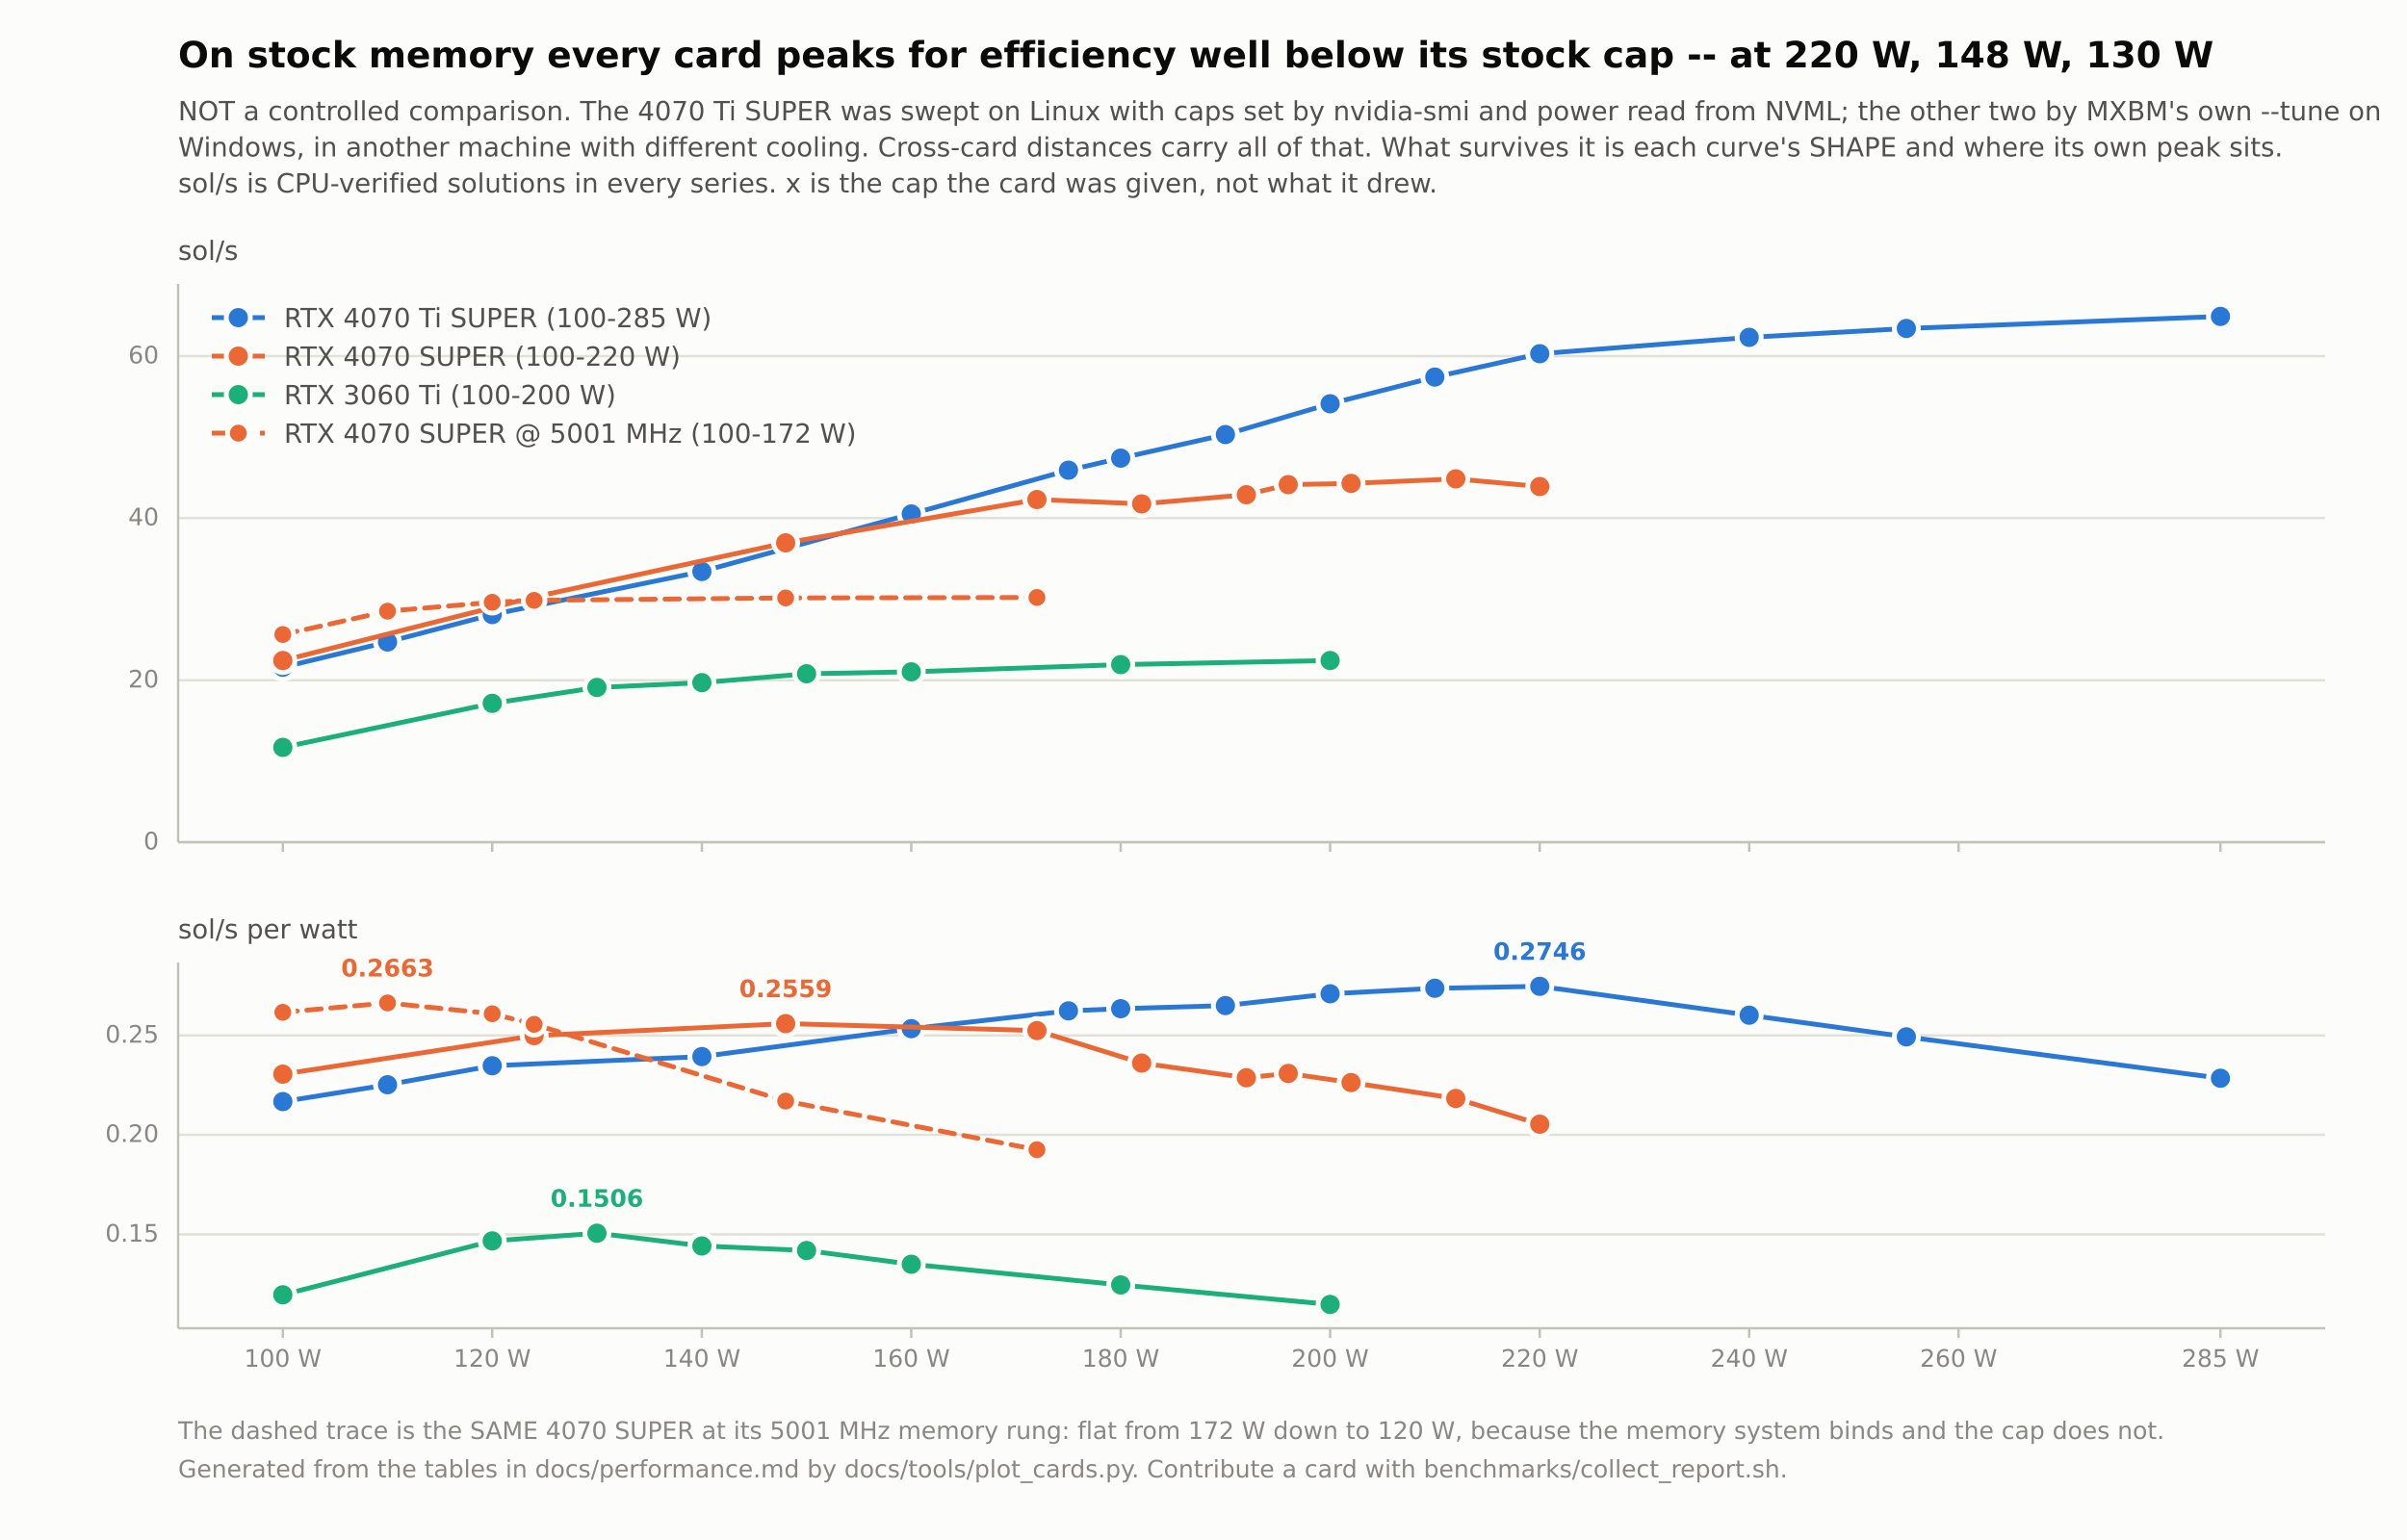
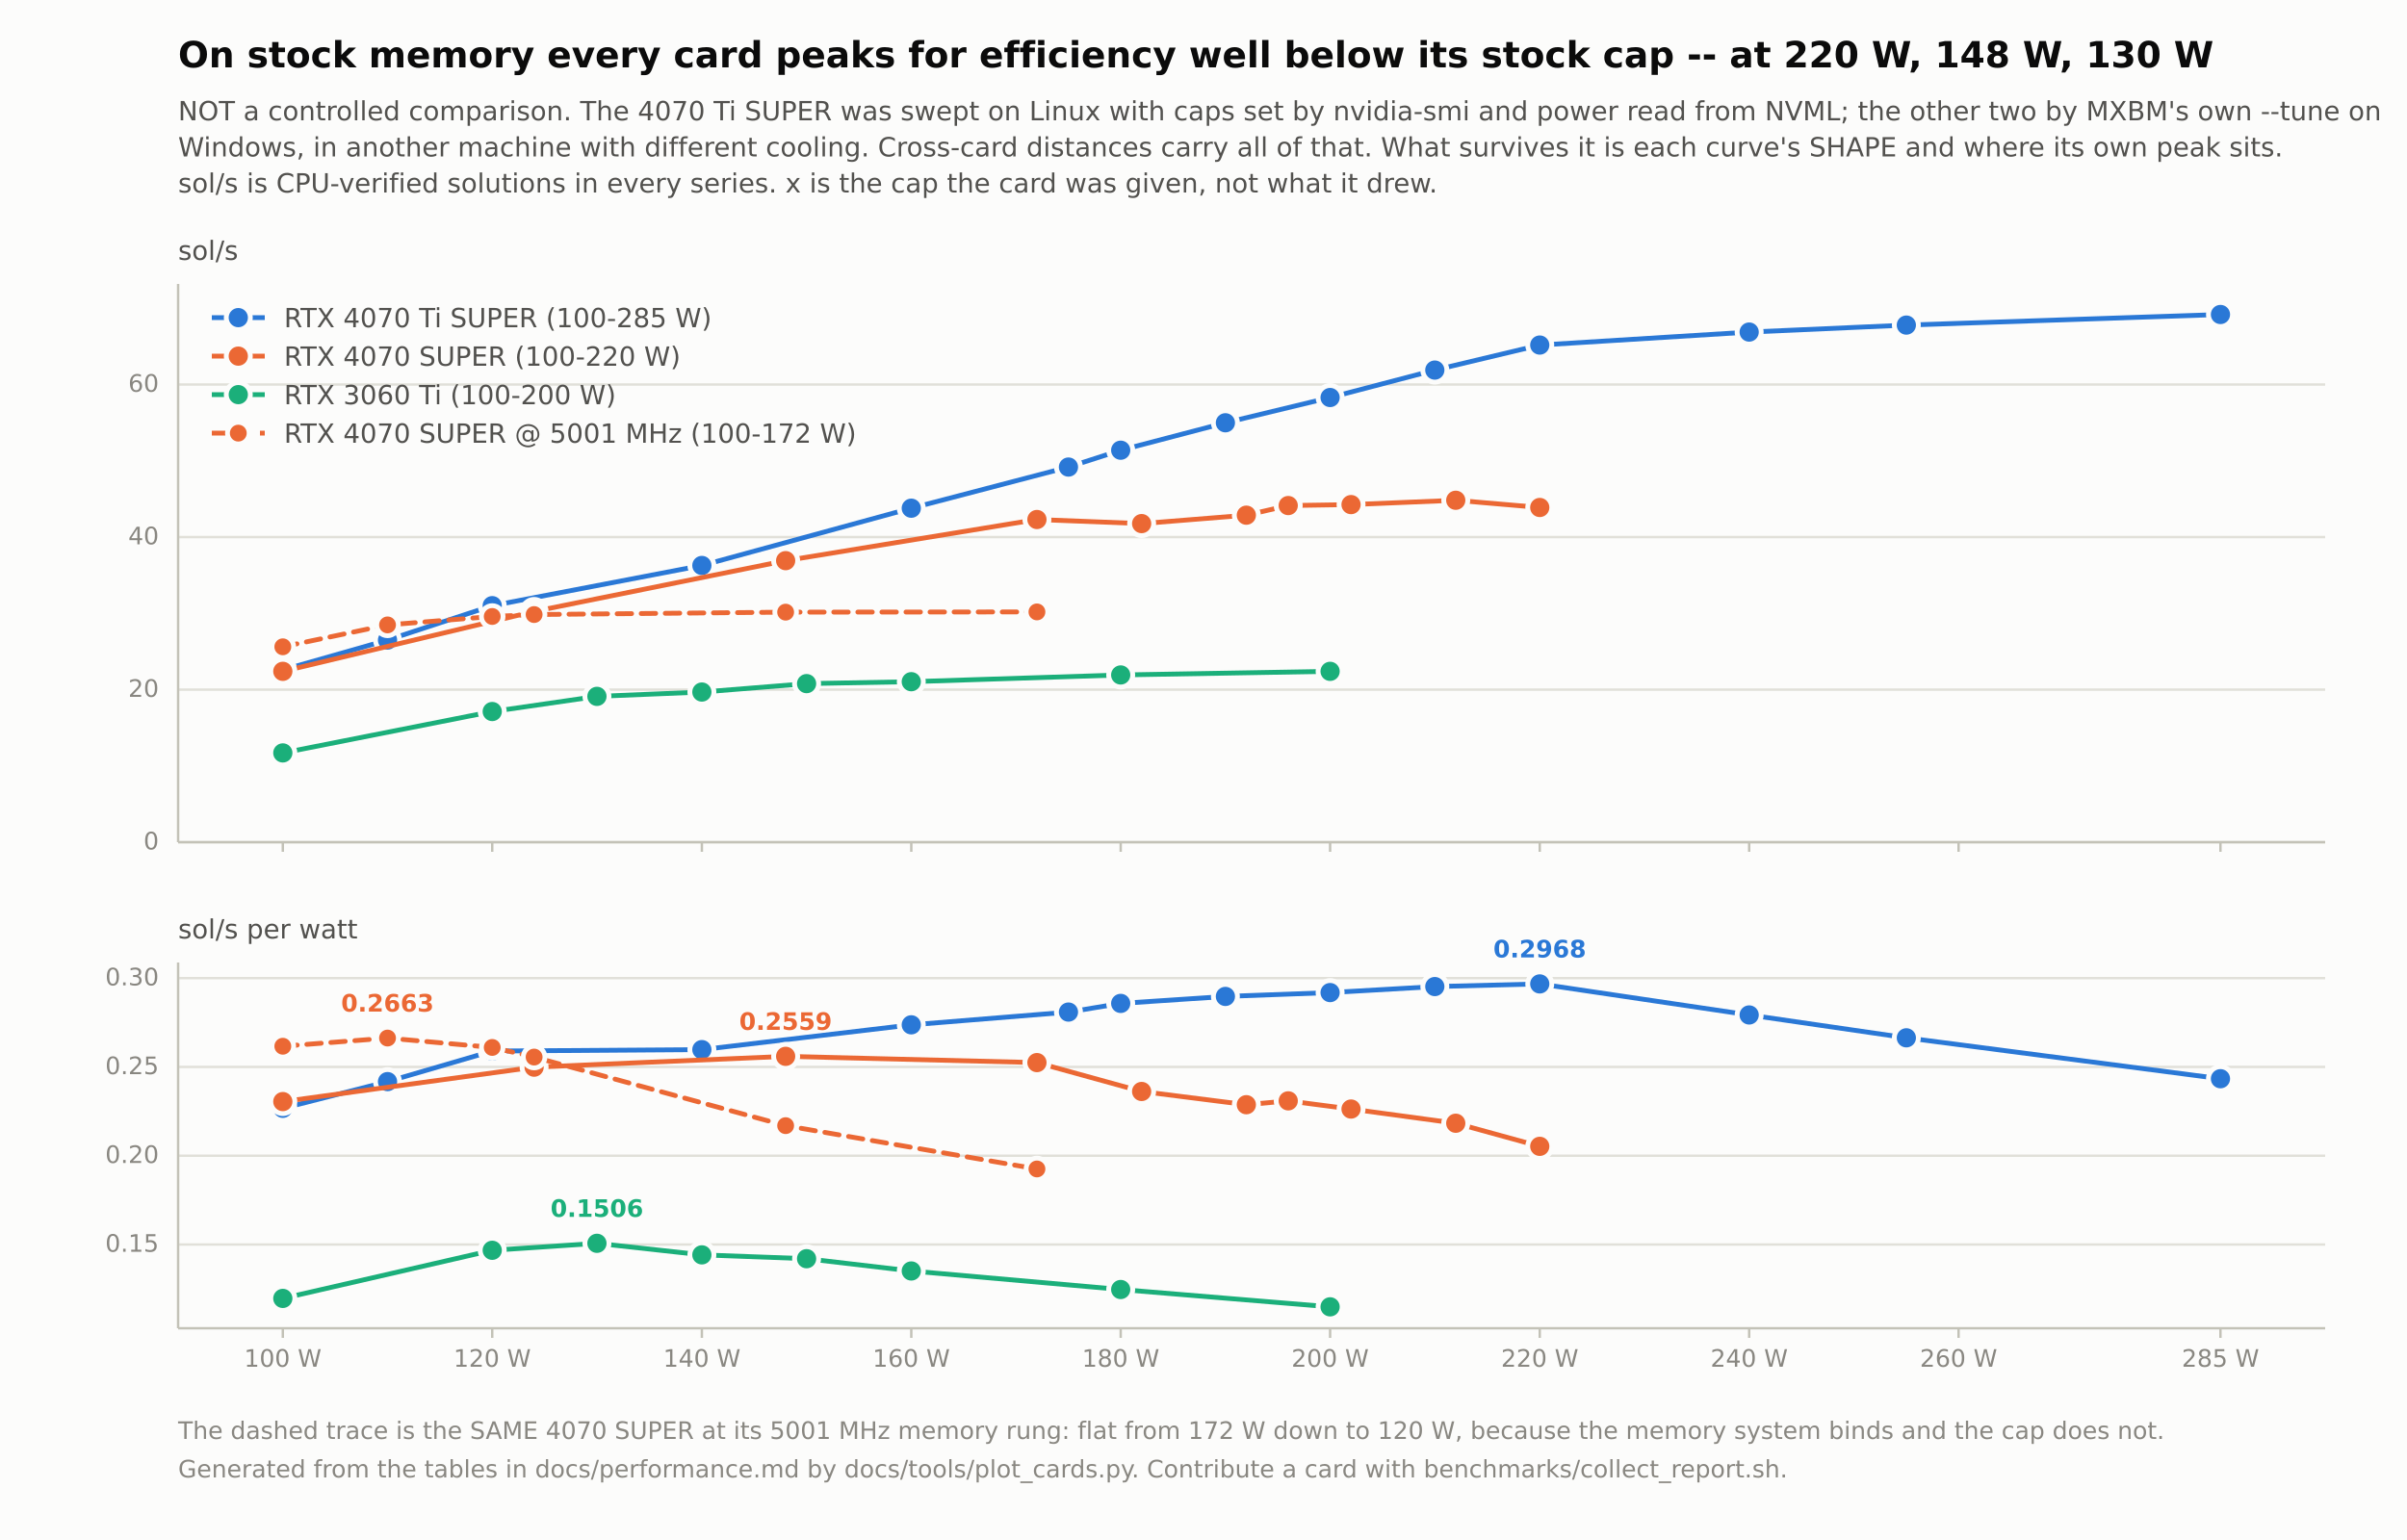
<svg xmlns="http://www.w3.org/2000/svg" width="1000" height="640" viewBox="0 0 1000 640" font-family="DejaVu Sans, Helvetica, Arial, sans-serif">
  <rect width="1000" height="640" fill="#fcfcfb" />
  <text x="74" y="28" font-size="15" font-weight="bold" fill="#0b0b0b">On stock memory every card peaks for efficiency well below its stock cap -- at 220 W, 148 W, 130 W</text>
  <text x="74" y="50" font-size="11" fill="#52514e">NOT a controlled comparison. The 4070 Ti SUPER was swept on Linux with caps set by nvidia-smi and power read from NVML; the other two by MXBM's own --tune on</text>
  <text x="74" y="65" font-size="11" fill="#52514e">Windows, in another machine with different cooling. Cross-card distances carry all of that. What survives it is each curve's SHAPE and where its own peak sits.</text>
  <text x="74" y="80" font-size="11" fill="#52514e">sol/s is CPU-verified solutions in every series. x is the cap the card was given, not what it drew.</text>
  <line x1="74" y1="350" x2="966" y2="350" stroke="#e1e0d9" stroke-width="1" />
  <text x="66" y="353" font-size="10" fill="#898781" text-anchor="end">0</text>
-   <line x1="74" y1="282.7" x2="966" y2="282.7" stroke="#e1e0d9" stroke-width="1" />
-   <text x="66" y="285.7" font-size="10" fill="#898781" text-anchor="end">20</text>
-   <line x1="74" y1="215.3" x2="966" y2="215.3" stroke="#e1e0d9" stroke-width="1" />
-   <text x="66" y="218.3" font-size="10" fill="#898781" text-anchor="end">40</text>
-   <line x1="74" y1="148.0" x2="966" y2="148.0" stroke="#e1e0d9" stroke-width="1" />
-   <text x="66" y="151.0" font-size="10" fill="#898781" text-anchor="end">60</text>
+   <line x1="74" y1="286.6" x2="966" y2="286.6" stroke="#e1e0d9" stroke-width="1" />
+   <text x="66" y="289.6" font-size="10" fill="#898781" text-anchor="end">20</text>
+   <line x1="74" y1="223.2" x2="966" y2="223.2" stroke="#e1e0d9" stroke-width="1" />
+   <text x="66" y="226.2" font-size="10" fill="#898781" text-anchor="end">40</text>
+   <line x1="74" y1="159.8" x2="966" y2="159.8" stroke="#e1e0d9" stroke-width="1" />
+   <text x="66" y="162.8" font-size="10" fill="#898781" text-anchor="end">60</text>
  <line x1="74" y1="118" x2="74" y2="350" stroke="#c3c2b7" stroke-width="1" />
  <line x1="74" y1="350" x2="966" y2="350" stroke="#c3c2b7" stroke-width="1" />
  <line x1="117.5" y1="350" x2="117.5" y2="354" stroke="#c3c2b7" stroke-width="1" />
  <line x1="204.5" y1="350" x2="204.5" y2="354" stroke="#c3c2b7" stroke-width="1" />
  <line x1="291.6" y1="350" x2="291.6" y2="354" stroke="#c3c2b7" stroke-width="1" />
  <line x1="378.6" y1="350" x2="378.6" y2="354" stroke="#c3c2b7" stroke-width="1" />
  <line x1="465.6" y1="350" x2="465.6" y2="354" stroke="#c3c2b7" stroke-width="1" />
  <line x1="552.6" y1="350" x2="552.6" y2="354" stroke="#c3c2b7" stroke-width="1" />
  <line x1="639.7" y1="350" x2="639.7" y2="354" stroke="#c3c2b7" stroke-width="1" />
  <line x1="726.7" y1="350" x2="726.7" y2="354" stroke="#c3c2b7" stroke-width="1" />
  <line x1="813.7" y1="350" x2="813.7" y2="354" stroke="#c3c2b7" stroke-width="1" />
  <line x1="922.5" y1="350" x2="922.5" y2="354" stroke="#c3c2b7" stroke-width="1" />
  <text x="74" y="108" font-size="11" fill="#52514e">sol/s</text>
-   <polyline points="117.5,277.3 161.0,266.8 204.5,255.4 291.6,237.5 378.6,213.6 443.9,195.4 465.6,190.4 509.1,180.6 552.6,167.8 596.1,156.7 639.7,147.0 726.7,140.2 792.0,136.5 922.5,131.5" fill="none" stroke="#2a78d6" stroke-width="2" stroke-linejoin="round" stroke-linecap="round" />
-   <circle cx="117.5" cy="277.3" r="6" fill="#fcfcfb" />
-   <circle cx="117.5" cy="277.3" r="4" fill="#2a78d6" />
-   <circle cx="161.0" cy="266.8" r="6" fill="#fcfcfb" />
-   <circle cx="161.0" cy="266.8" r="4" fill="#2a78d6" />
-   <circle cx="204.5" cy="255.4" r="6" fill="#fcfcfb" />
-   <circle cx="204.5" cy="255.4" r="4" fill="#2a78d6" />
-   <circle cx="291.6" cy="237.5" r="6" fill="#fcfcfb" />
-   <circle cx="291.6" cy="237.5" r="4" fill="#2a78d6" />
-   <circle cx="378.6" cy="213.6" r="6" fill="#fcfcfb" />
-   <circle cx="378.6" cy="213.6" r="4" fill="#2a78d6" />
-   <circle cx="443.9" cy="195.4" r="6" fill="#fcfcfb" />
-   <circle cx="443.9" cy="195.4" r="4" fill="#2a78d6" />
-   <circle cx="465.6" cy="190.4" r="6" fill="#fcfcfb" />
-   <circle cx="465.6" cy="190.4" r="4" fill="#2a78d6" />
-   <circle cx="509.1" cy="180.6" r="6" fill="#fcfcfb" />
-   <circle cx="509.1" cy="180.6" r="4" fill="#2a78d6" />
-   <circle cx="552.6" cy="167.8" r="6" fill="#fcfcfb" />
-   <circle cx="552.6" cy="167.8" r="4" fill="#2a78d6" />
-   <circle cx="596.1" cy="156.7" r="6" fill="#fcfcfb" />
-   <circle cx="596.1" cy="156.7" r="4" fill="#2a78d6" />
-   <circle cx="639.7" cy="147.0" r="6" fill="#fcfcfb" />
-   <circle cx="639.7" cy="147.0" r="4" fill="#2a78d6" />
-   <circle cx="726.7" cy="140.2" r="6" fill="#fcfcfb" />
-   <circle cx="726.7" cy="140.2" r="4" fill="#2a78d6" />
-   <circle cx="792.0" cy="136.5" r="6" fill="#fcfcfb" />
-   <circle cx="792.0" cy="136.5" r="4" fill="#2a78d6" />
-   <circle cx="922.5" cy="131.5" r="6" fill="#fcfcfb" />
-   <circle cx="922.5" cy="131.5" r="4" fill="#2a78d6" />
-   <polyline points="117.5,274.5 221.9,248.1 326.4,225.6 430.8,207.6 474.3,209.4 517.8,205.6 535.2,201.4 561.3,200.9 604.8,199.0 639.7,202.2" fill="none" stroke="#eb6834" stroke-width="2" stroke-linejoin="round" stroke-linecap="round" />
-   <circle cx="117.5" cy="274.5" r="6" fill="#fcfcfb" />
-   <circle cx="117.5" cy="274.5" r="4" fill="#eb6834" />
-   <circle cx="221.9" cy="248.1" r="6" fill="#fcfcfb" />
-   <circle cx="221.9" cy="248.1" r="4" fill="#eb6834" />
-   <circle cx="326.4" cy="225.6" r="6" fill="#fcfcfb" />
-   <circle cx="326.4" cy="225.6" r="4" fill="#eb6834" />
-   <circle cx="430.8" cy="207.6" r="6" fill="#fcfcfb" />
-   <circle cx="430.8" cy="207.6" r="4" fill="#eb6834" />
-   <circle cx="474.3" cy="209.4" r="6" fill="#fcfcfb" />
-   <circle cx="474.3" cy="209.4" r="4" fill="#eb6834" />
-   <circle cx="517.8" cy="205.6" r="6" fill="#fcfcfb" />
-   <circle cx="517.8" cy="205.6" r="4" fill="#eb6834" />
-   <circle cx="535.2" cy="201.4" r="6" fill="#fcfcfb" />
-   <circle cx="535.2" cy="201.4" r="4" fill="#eb6834" />
-   <circle cx="561.3" cy="200.9" r="6" fill="#fcfcfb" />
-   <circle cx="561.3" cy="200.9" r="4" fill="#eb6834" />
-   <circle cx="604.8" cy="199.0" r="6" fill="#fcfcfb" />
-   <circle cx="604.8" cy="199.0" r="4" fill="#eb6834" />
-   <circle cx="639.7" cy="202.2" r="6" fill="#fcfcfb" />
-   <circle cx="639.7" cy="202.2" r="4" fill="#eb6834" />
-   <polyline points="117.5,310.6 204.5,292.3 248.0,285.7 291.6,283.7 335.1,280.0 378.6,279.2 465.6,276.2 552.6,274.5" fill="none" stroke="#1baf7a" stroke-width="2" stroke-linejoin="round" stroke-linecap="round" />
-   <circle cx="117.5" cy="310.6" r="6" fill="#fcfcfb" />
-   <circle cx="117.5" cy="310.6" r="4" fill="#1baf7a" />
-   <circle cx="204.5" cy="292.3" r="6" fill="#fcfcfb" />
-   <circle cx="204.5" cy="292.3" r="4" fill="#1baf7a" />
-   <circle cx="248.0" cy="285.7" r="6" fill="#fcfcfb" />
-   <circle cx="248.0" cy="285.7" r="4" fill="#1baf7a" />
-   <circle cx="291.6" cy="283.7" r="6" fill="#fcfcfb" />
-   <circle cx="291.6" cy="283.7" r="4" fill="#1baf7a" />
-   <circle cx="335.1" cy="280.0" r="6" fill="#fcfcfb" />
-   <circle cx="335.1" cy="280.0" r="4" fill="#1baf7a" />
-   <circle cx="378.6" cy="279.2" r="6" fill="#fcfcfb" />
-   <circle cx="378.6" cy="279.2" r="4" fill="#1baf7a" />
-   <circle cx="465.6" cy="276.2" r="6" fill="#fcfcfb" />
-   <circle cx="465.6" cy="276.2" r="4" fill="#1baf7a" />
-   <circle cx="552.6" cy="274.5" r="6" fill="#fcfcfb" />
-   <circle cx="552.6" cy="274.5" r="4" fill="#1baf7a" />
-   <polyline points="117.5,263.7 161.0,254.0 204.5,250.3 221.9,249.5 326.4,248.5 430.8,248.3" fill="none" stroke="#eb6834" stroke-width="2" stroke-linejoin="round" stroke-linecap="round" stroke-dasharray="6 4" />
-   <circle cx="117.5" cy="263.7" r="5.5" fill="#fcfcfb" />
-   <circle cx="117.5" cy="263.7" r="3.5" fill="#eb6834" />
-   <circle cx="161.0" cy="254.0" r="5.5" fill="#fcfcfb" />
-   <circle cx="161.0" cy="254.0" r="3.5" fill="#eb6834" />
-   <circle cx="204.5" cy="250.3" r="5.5" fill="#fcfcfb" />
-   <circle cx="204.5" cy="250.3" r="3.5" fill="#eb6834" />
-   <circle cx="221.9" cy="249.5" r="5.5" fill="#fcfcfb" />
-   <circle cx="221.9" cy="249.5" r="3.5" fill="#eb6834" />
-   <circle cx="326.4" cy="248.5" r="5.5" fill="#fcfcfb" />
-   <circle cx="326.4" cy="248.5" r="3.5" fill="#eb6834" />
-   <circle cx="430.8" cy="248.3" r="5.5" fill="#fcfcfb" />
-   <circle cx="430.8" cy="248.3" r="3.5" fill="#eb6834" />
-   <line x1="74" y1="513.0" x2="966" y2="513.0" stroke="#e1e0d9" stroke-width="1" />
-   <text x="66" y="516.0" font-size="10" fill="#898781" text-anchor="end">0.15</text>
-   <line x1="74" y1="471.6" x2="966" y2="471.6" stroke="#e1e0d9" stroke-width="1" />
-   <text x="66" y="474.6" font-size="10" fill="#898781" text-anchor="end">0.20</text>
-   <line x1="74" y1="430.3" x2="966" y2="430.3" stroke="#e1e0d9" stroke-width="1" />
-   <text x="66" y="433.3" font-size="10" fill="#898781" text-anchor="end">0.25</text>
+   <polyline points="117.5,278.4 161.0,266.0 204.5,251.7 291.6,235.0 378.6,211.2 443.9,194.1 465.6,187.1 509.1,175.7 552.6,165.2 596.1,153.8 639.7,143.4 726.7,138.0 792.0,135.1 922.5,130.7" fill="none" stroke="#2a78d6" stroke-width="2" stroke-linejoin="round" stroke-linecap="round" />
+   <circle cx="117.5" cy="278.4" r="6" fill="#fcfcfb" />
+   <circle cx="117.5" cy="278.4" r="4" fill="#2a78d6" />
+   <circle cx="161.0" cy="266.0" r="6" fill="#fcfcfb" />
+   <circle cx="161.0" cy="266.0" r="4" fill="#2a78d6" />
+   <circle cx="204.5" cy="251.7" r="6" fill="#fcfcfb" />
+   <circle cx="204.5" cy="251.7" r="4" fill="#2a78d6" />
+   <circle cx="291.6" cy="235.0" r="6" fill="#fcfcfb" />
+   <circle cx="291.6" cy="235.0" r="4" fill="#2a78d6" />
+   <circle cx="378.6" cy="211.2" r="6" fill="#fcfcfb" />
+   <circle cx="378.6" cy="211.2" r="4" fill="#2a78d6" />
+   <circle cx="443.9" cy="194.1" r="6" fill="#fcfcfb" />
+   <circle cx="443.9" cy="194.1" r="4" fill="#2a78d6" />
+   <circle cx="465.6" cy="187.1" r="6" fill="#fcfcfb" />
+   <circle cx="465.6" cy="187.1" r="4" fill="#2a78d6" />
+   <circle cx="509.1" cy="175.7" r="6" fill="#fcfcfb" />
+   <circle cx="509.1" cy="175.7" r="4" fill="#2a78d6" />
+   <circle cx="552.6" cy="165.2" r="6" fill="#fcfcfb" />
+   <circle cx="552.6" cy="165.2" r="4" fill="#2a78d6" />
+   <circle cx="596.1" cy="153.8" r="6" fill="#fcfcfb" />
+   <circle cx="596.1" cy="153.8" r="4" fill="#2a78d6" />
+   <circle cx="639.7" cy="143.4" r="6" fill="#fcfcfb" />
+   <circle cx="639.7" cy="143.4" r="4" fill="#2a78d6" />
+   <circle cx="726.7" cy="138.0" r="6" fill="#fcfcfb" />
+   <circle cx="726.7" cy="138.0" r="4" fill="#2a78d6" />
+   <circle cx="792.0" cy="135.1" r="6" fill="#fcfcfb" />
+   <circle cx="792.0" cy="135.1" r="4" fill="#2a78d6" />
+   <circle cx="922.5" cy="130.7" r="6" fill="#fcfcfb" />
+   <circle cx="922.5" cy="130.7" r="4" fill="#2a78d6" />
+   <polyline points="117.5,279.0 221.9,254.1 326.4,233.0 430.8,215.9 474.3,217.6 517.8,214.1 535.2,210.1 561.3,209.7 604.8,207.9 639.7,210.9" fill="none" stroke="#eb6834" stroke-width="2" stroke-linejoin="round" stroke-linecap="round" />
+   <circle cx="117.5" cy="279.0" r="6" fill="#fcfcfb" />
+   <circle cx="117.5" cy="279.0" r="4" fill="#eb6834" />
+   <circle cx="221.9" cy="254.1" r="6" fill="#fcfcfb" />
+   <circle cx="221.9" cy="254.1" r="4" fill="#eb6834" />
+   <circle cx="326.4" cy="233.0" r="6" fill="#fcfcfb" />
+   <circle cx="326.4" cy="233.0" r="4" fill="#eb6834" />
+   <circle cx="430.8" cy="215.9" r="6" fill="#fcfcfb" />
+   <circle cx="430.8" cy="215.9" r="4" fill="#eb6834" />
+   <circle cx="474.3" cy="217.6" r="6" fill="#fcfcfb" />
+   <circle cx="474.3" cy="217.6" r="4" fill="#eb6834" />
+   <circle cx="517.8" cy="214.1" r="6" fill="#fcfcfb" />
+   <circle cx="517.8" cy="214.1" r="4" fill="#eb6834" />
+   <circle cx="535.2" cy="210.1" r="6" fill="#fcfcfb" />
+   <circle cx="535.2" cy="210.1" r="4" fill="#eb6834" />
+   <circle cx="561.3" cy="209.7" r="6" fill="#fcfcfb" />
+   <circle cx="561.3" cy="209.7" r="4" fill="#eb6834" />
+   <circle cx="604.8" cy="207.9" r="6" fill="#fcfcfb" />
+   <circle cx="604.8" cy="207.9" r="4" fill="#eb6834" />
+   <circle cx="639.7" cy="210.9" r="6" fill="#fcfcfb" />
+   <circle cx="639.7" cy="210.9" r="4" fill="#eb6834" />
+   <polyline points="117.5,312.9 204.5,295.7 248.0,289.4 291.6,287.6 335.1,284.1 378.6,283.3 465.6,280.5 552.6,279.0" fill="none" stroke="#1baf7a" stroke-width="2" stroke-linejoin="round" stroke-linecap="round" />
+   <circle cx="117.5" cy="312.9" r="6" fill="#fcfcfb" />
+   <circle cx="117.5" cy="312.9" r="4" fill="#1baf7a" />
+   <circle cx="204.5" cy="295.7" r="6" fill="#fcfcfb" />
+   <circle cx="204.5" cy="295.7" r="4" fill="#1baf7a" />
+   <circle cx="248.0" cy="289.4" r="6" fill="#fcfcfb" />
+   <circle cx="248.0" cy="289.4" r="4" fill="#1baf7a" />
+   <circle cx="291.6" cy="287.6" r="6" fill="#fcfcfb" />
+   <circle cx="291.6" cy="287.6" r="4" fill="#1baf7a" />
+   <circle cx="335.1" cy="284.1" r="6" fill="#fcfcfb" />
+   <circle cx="335.1" cy="284.1" r="4" fill="#1baf7a" />
+   <circle cx="378.6" cy="283.3" r="6" fill="#fcfcfb" />
+   <circle cx="378.6" cy="283.3" r="4" fill="#1baf7a" />
+   <circle cx="465.6" cy="280.5" r="6" fill="#fcfcfb" />
+   <circle cx="465.6" cy="280.5" r="4" fill="#1baf7a" />
+   <circle cx="552.6" cy="279.0" r="6" fill="#fcfcfb" />
+   <circle cx="552.6" cy="279.0" r="4" fill="#1baf7a" />
+   <polyline points="117.5,268.8 161.0,259.7 204.5,256.2 221.9,255.4 326.4,254.4 430.8,254.3" fill="none" stroke="#eb6834" stroke-width="2" stroke-linejoin="round" stroke-linecap="round" stroke-dasharray="6 4" />
+   <circle cx="117.5" cy="268.8" r="5.5" fill="#fcfcfb" />
+   <circle cx="117.5" cy="268.8" r="3.5" fill="#eb6834" />
+   <circle cx="161.0" cy="259.7" r="5.5" fill="#fcfcfb" />
+   <circle cx="161.0" cy="259.7" r="3.5" fill="#eb6834" />
+   <circle cx="204.5" cy="256.2" r="5.5" fill="#fcfcfb" />
+   <circle cx="204.5" cy="256.2" r="3.5" fill="#eb6834" />
+   <circle cx="221.9" cy="255.4" r="5.5" fill="#fcfcfb" />
+   <circle cx="221.9" cy="255.4" r="3.5" fill="#eb6834" />
+   <circle cx="326.4" cy="254.4" r="5.5" fill="#fcfcfb" />
+   <circle cx="326.4" cy="254.4" r="3.5" fill="#eb6834" />
+   <circle cx="430.8" cy="254.3" r="5.5" fill="#fcfcfb" />
+   <circle cx="430.8" cy="254.3" r="3.5" fill="#eb6834" />
+   <line x1="74" y1="517.2" x2="966" y2="517.2" stroke="#e1e0d9" stroke-width="1" />
+   <text x="66" y="520.2" font-size="10" fill="#898781" text-anchor="end">0.15</text>
+   <line x1="74" y1="480.3" x2="966" y2="480.3" stroke="#e1e0d9" stroke-width="1" />
+   <text x="66" y="483.3" font-size="10" fill="#898781" text-anchor="end">0.20</text>
+   <line x1="74" y1="443.4" x2="966" y2="443.4" stroke="#e1e0d9" stroke-width="1" />
+   <text x="66" y="446.4" font-size="10" fill="#898781" text-anchor="end">0.25</text>
+   <line x1="74" y1="406.5" x2="966" y2="406.5" stroke="#e1e0d9" stroke-width="1" />
+   <text x="66" y="409.5" font-size="10" fill="#898781" text-anchor="end">0.30</text>
  <line x1="74" y1="400" x2="74" y2="552" stroke="#c3c2b7" stroke-width="1" />
  <line x1="74" y1="552" x2="966" y2="552" stroke="#c3c2b7" stroke-width="1" />
  <line x1="117.5" y1="552" x2="117.5" y2="556" stroke="#c3c2b7" stroke-width="1" />
  <text x="117.5" y="568" font-size="10" fill="#898781" text-anchor="middle">100 W</text>
  <line x1="204.5" y1="552" x2="204.5" y2="556" stroke="#c3c2b7" stroke-width="1" />
  <text x="204.5" y="568" font-size="10" fill="#898781" text-anchor="middle">120 W</text>
  <line x1="291.6" y1="552" x2="291.6" y2="556" stroke="#c3c2b7" stroke-width="1" />
  <text x="291.6" y="568" font-size="10" fill="#898781" text-anchor="middle">140 W</text>
  <line x1="378.6" y1="552" x2="378.6" y2="556" stroke="#c3c2b7" stroke-width="1" />
  <text x="378.6" y="568" font-size="10" fill="#898781" text-anchor="middle">160 W</text>
  <line x1="465.6" y1="552" x2="465.6" y2="556" stroke="#c3c2b7" stroke-width="1" />
  <text x="465.6" y="568" font-size="10" fill="#898781" text-anchor="middle">180 W</text>
  <line x1="552.6" y1="552" x2="552.6" y2="556" stroke="#c3c2b7" stroke-width="1" />
  <text x="552.6" y="568" font-size="10" fill="#898781" text-anchor="middle">200 W</text>
  <line x1="639.7" y1="552" x2="639.7" y2="556" stroke="#c3c2b7" stroke-width="1" />
  <text x="639.7" y="568" font-size="10" fill="#898781" text-anchor="middle">220 W</text>
  <line x1="726.7" y1="552" x2="726.7" y2="556" stroke="#c3c2b7" stroke-width="1" />
  <text x="726.7" y="568" font-size="10" fill="#898781" text-anchor="middle">240 W</text>
  <line x1="813.7" y1="552" x2="813.7" y2="556" stroke="#c3c2b7" stroke-width="1" />
  <text x="813.7" y="568" font-size="10" fill="#898781" text-anchor="middle">260 W</text>
  <line x1="922.5" y1="552" x2="922.5" y2="556" stroke="#c3c2b7" stroke-width="1" />
  <text x="922.5" y="568" font-size="10" fill="#898781" text-anchor="middle">285 W</text>
  <text x="74" y="390" font-size="11" fill="#52514e">sol/s per watt</text>
-   <polyline points="117.5,457.8 161.0,450.8 204.5,442.9 291.6,439.1 378.6,427.5 443.9,420.1 465.6,419.2 509.1,417.9 552.6,413.0 596.1,410.7 639.7,409.9 726.7,421.9 792.0,430.9 922.5,448.1" fill="none" stroke="#2a78d6" stroke-width="2" stroke-linejoin="round" stroke-linecap="round" />
+   <polyline points="117.5,460.6 161.0,449.5 204.5,436.8 291.6,436.2 378.6,425.9 443.9,420.6 465.6,417.0 509.1,414.1 552.6,412.5 596.1,410.0 639.7,408.9 726.7,421.8 792.0,431.3 922.5,448.3" fill="none" stroke="#2a78d6" stroke-width="2" stroke-linejoin="round" stroke-linecap="round" />
+   <circle cx="117.5" cy="460.6" r="6" fill="#fcfcfb" />
+   <circle cx="117.5" cy="460.6" r="4" fill="#2a78d6" />
+   <circle cx="161.0" cy="449.5" r="6" fill="#fcfcfb" />
+   <circle cx="161.0" cy="449.5" r="4" fill="#2a78d6" />
+   <circle cx="204.5" cy="436.8" r="6" fill="#fcfcfb" />
+   <circle cx="204.5" cy="436.8" r="4" fill="#2a78d6" />
+   <circle cx="291.6" cy="436.2" r="6" fill="#fcfcfb" />
+   <circle cx="291.6" cy="436.2" r="4" fill="#2a78d6" />
+   <circle cx="378.6" cy="425.9" r="6" fill="#fcfcfb" />
+   <circle cx="378.6" cy="425.9" r="4" fill="#2a78d6" />
+   <circle cx="443.9" cy="420.6" r="6" fill="#fcfcfb" />
+   <circle cx="443.9" cy="420.6" r="4" fill="#2a78d6" />
+   <circle cx="465.6" cy="417.0" r="6" fill="#fcfcfb" />
+   <circle cx="465.6" cy="417.0" r="4" fill="#2a78d6" />
+   <circle cx="509.1" cy="414.1" r="6" fill="#fcfcfb" />
+   <circle cx="509.1" cy="414.1" r="4" fill="#2a78d6" />
+   <circle cx="552.6" cy="412.5" r="6" fill="#fcfcfb" />
+   <circle cx="552.6" cy="412.5" r="4" fill="#2a78d6" />
+   <circle cx="596.1" cy="410.0" r="6" fill="#fcfcfb" />
+   <circle cx="596.1" cy="410.0" r="4" fill="#2a78d6" />
+   <circle cx="639.7" cy="408.9" r="6" fill="#fcfcfb" />
+   <circle cx="639.7" cy="408.9" r="4" fill="#2a78d6" />
+   <circle cx="726.7" cy="421.8" r="6" fill="#fcfcfb" />
+   <circle cx="726.7" cy="421.8" r="4" fill="#2a78d6" />
+   <circle cx="792.0" cy="431.3" r="6" fill="#fcfcfb" />
+   <circle cx="792.0" cy="431.3" r="4" fill="#2a78d6" />
+   <circle cx="922.5" cy="448.3" r="6" fill="#fcfcfb" />
+   <circle cx="922.5" cy="448.3" r="4" fill="#2a78d6" />
+   <polyline points="117.5,457.8 221.9,443.5 326.4,439.0 430.8,441.6 474.3,453.6 517.8,459.1 535.2,457.5 561.3,460.9 604.8,466.8 639.7,476.4" fill="none" stroke="#eb6834" stroke-width="2" stroke-linejoin="round" stroke-linecap="round" />
  <circle cx="117.5" cy="457.8" r="6" fill="#fcfcfb" />
-   <circle cx="117.5" cy="457.8" r="4" fill="#2a78d6" />
-   <circle cx="161.0" cy="450.8" r="6" fill="#fcfcfb" />
-   <circle cx="161.0" cy="450.8" r="4" fill="#2a78d6" />
-   <circle cx="204.5" cy="442.9" r="6" fill="#fcfcfb" />
-   <circle cx="204.5" cy="442.9" r="4" fill="#2a78d6" />
-   <circle cx="291.6" cy="439.1" r="6" fill="#fcfcfb" />
-   <circle cx="291.6" cy="439.1" r="4" fill="#2a78d6" />
-   <circle cx="378.6" cy="427.5" r="6" fill="#fcfcfb" />
-   <circle cx="378.6" cy="427.5" r="4" fill="#2a78d6" />
-   <circle cx="443.9" cy="420.1" r="6" fill="#fcfcfb" />
-   <circle cx="443.9" cy="420.1" r="4" fill="#2a78d6" />
-   <circle cx="465.6" cy="419.2" r="6" fill="#fcfcfb" />
-   <circle cx="465.6" cy="419.2" r="4" fill="#2a78d6" />
-   <circle cx="509.1" cy="417.9" r="6" fill="#fcfcfb" />
-   <circle cx="509.1" cy="417.9" r="4" fill="#2a78d6" />
-   <circle cx="552.6" cy="413.0" r="6" fill="#fcfcfb" />
-   <circle cx="552.6" cy="413.0" r="4" fill="#2a78d6" />
-   <circle cx="596.1" cy="410.7" r="6" fill="#fcfcfb" />
-   <circle cx="596.1" cy="410.7" r="4" fill="#2a78d6" />
-   <circle cx="639.7" cy="409.9" r="6" fill="#fcfcfb" />
-   <circle cx="639.7" cy="409.9" r="4" fill="#2a78d6" />
-   <circle cx="726.7" cy="421.9" r="6" fill="#fcfcfb" />
-   <circle cx="726.7" cy="421.9" r="4" fill="#2a78d6" />
-   <circle cx="792.0" cy="430.9" r="6" fill="#fcfcfb" />
-   <circle cx="792.0" cy="430.9" r="4" fill="#2a78d6" />
-   <circle cx="922.5" cy="448.1" r="6" fill="#fcfcfb" />
-   <circle cx="922.5" cy="448.1" r="4" fill="#2a78d6" />
-   <polyline points="117.5,446.4 221.9,430.4 326.4,425.4 430.8,428.3 474.3,441.8 517.8,447.9 535.2,446.1 561.3,449.9 604.8,456.5 639.7,467.2" fill="none" stroke="#eb6834" stroke-width="2" stroke-linejoin="round" stroke-linecap="round" />
-   <circle cx="117.5" cy="446.4" r="6" fill="#fcfcfb" />
-   <circle cx="117.5" cy="446.4" r="4" fill="#eb6834" />
-   <circle cx="221.9" cy="430.4" r="6" fill="#fcfcfb" />
-   <circle cx="221.9" cy="430.4" r="4" fill="#eb6834" />
-   <circle cx="326.4" cy="425.4" r="6" fill="#fcfcfb" />
-   <circle cx="326.4" cy="425.4" r="4" fill="#eb6834" />
-   <circle cx="430.8" cy="428.3" r="6" fill="#fcfcfb" />
-   <circle cx="430.8" cy="428.3" r="4" fill="#eb6834" />
-   <circle cx="474.3" cy="441.8" r="6" fill="#fcfcfb" />
-   <circle cx="474.3" cy="441.8" r="4" fill="#eb6834" />
-   <circle cx="517.8" cy="447.9" r="6" fill="#fcfcfb" />
-   <circle cx="517.8" cy="447.9" r="4" fill="#eb6834" />
-   <circle cx="535.2" cy="446.1" r="6" fill="#fcfcfb" />
-   <circle cx="535.2" cy="446.1" r="4" fill="#eb6834" />
-   <circle cx="561.3" cy="449.9" r="6" fill="#fcfcfb" />
-   <circle cx="561.3" cy="449.9" r="4" fill="#eb6834" />
-   <circle cx="604.8" cy="456.5" r="6" fill="#fcfcfb" />
-   <circle cx="604.8" cy="456.5" r="4" fill="#eb6834" />
-   <circle cx="639.7" cy="467.2" r="6" fill="#fcfcfb" />
-   <circle cx="639.7" cy="467.2" r="4" fill="#eb6834" />
-   <polyline points="117.5,538.1 204.5,515.7 248.0,512.5 291.6,517.8 335.1,519.7 378.6,525.4 465.6,534.0 552.6,542.1" fill="none" stroke="#1baf7a" stroke-width="2" stroke-linejoin="round" stroke-linecap="round" />
-   <circle cx="117.5" cy="538.1" r="6" fill="#fcfcfb" />
-   <circle cx="117.5" cy="538.1" r="4" fill="#1baf7a" />
-   <circle cx="204.5" cy="515.7" r="6" fill="#fcfcfb" />
-   <circle cx="204.5" cy="515.7" r="4" fill="#1baf7a" />
-   <circle cx="248.0" cy="512.5" r="6" fill="#fcfcfb" />
-   <circle cx="248.0" cy="512.5" r="4" fill="#1baf7a" />
-   <circle cx="291.6" cy="517.8" r="6" fill="#fcfcfb" />
-   <circle cx="291.6" cy="517.8" r="4" fill="#1baf7a" />
-   <circle cx="335.1" cy="519.7" r="6" fill="#fcfcfb" />
-   <circle cx="335.1" cy="519.7" r="4" fill="#1baf7a" />
-   <circle cx="378.6" cy="525.4" r="6" fill="#fcfcfb" />
-   <circle cx="378.6" cy="525.4" r="4" fill="#1baf7a" />
-   <circle cx="465.6" cy="534.0" r="6" fill="#fcfcfb" />
-   <circle cx="465.6" cy="534.0" r="4" fill="#1baf7a" />
-   <circle cx="552.6" cy="542.1" r="6" fill="#fcfcfb" />
-   <circle cx="552.6" cy="542.1" r="4" fill="#1baf7a" />
-   <polyline points="117.5,420.7 161.0,416.8 204.5,421.3 221.9,425.7 326.4,457.6 430.8,477.8" fill="none" stroke="#eb6834" stroke-width="2" stroke-linejoin="round" stroke-linecap="round" stroke-dasharray="6 4" />
-   <circle cx="117.5" cy="420.7" r="5.5" fill="#fcfcfb" />
-   <circle cx="117.5" cy="420.7" r="3.5" fill="#eb6834" />
-   <circle cx="161.0" cy="416.8" r="5.5" fill="#fcfcfb" />
-   <circle cx="161.0" cy="416.8" r="3.5" fill="#eb6834" />
-   <circle cx="204.5" cy="421.3" r="5.5" fill="#fcfcfb" />
-   <circle cx="204.5" cy="421.3" r="3.5" fill="#eb6834" />
-   <circle cx="221.9" cy="425.7" r="5.5" fill="#fcfcfb" />
-   <circle cx="221.9" cy="425.7" r="3.5" fill="#eb6834" />
-   <circle cx="326.4" cy="457.6" r="5.5" fill="#fcfcfb" />
-   <circle cx="326.4" cy="457.6" r="3.5" fill="#eb6834" />
-   <circle cx="430.8" cy="477.8" r="5.5" fill="#fcfcfb" />
-   <circle cx="430.8" cy="477.8" r="3.5" fill="#eb6834" />
-   <text x="639.7" y="398.9" font-size="10" font-weight="bold" fill="#2a78d6" text-anchor="middle">0.2746</text>
-   <text x="326.4" y="414.4" font-size="10" font-weight="bold" fill="#eb6834" text-anchor="middle">0.2559</text>
-   <text x="248.0" y="501.5" font-size="10" font-weight="bold" fill="#1baf7a" text-anchor="middle">0.1506</text>
-   <text x="161.0" y="405.8" font-size="10" font-weight="bold" fill="#eb6834" text-anchor="middle">0.2663</text>
+   <circle cx="117.5" cy="457.8" r="4" fill="#eb6834" />
+   <circle cx="221.9" cy="443.5" r="6" fill="#fcfcfb" />
+   <circle cx="221.9" cy="443.5" r="4" fill="#eb6834" />
+   <circle cx="326.4" cy="439.0" r="6" fill="#fcfcfb" />
+   <circle cx="326.4" cy="439.0" r="4" fill="#eb6834" />
+   <circle cx="430.8" cy="441.6" r="6" fill="#fcfcfb" />
+   <circle cx="430.8" cy="441.6" r="4" fill="#eb6834" />
+   <circle cx="474.3" cy="453.6" r="6" fill="#fcfcfb" />
+   <circle cx="474.3" cy="453.6" r="4" fill="#eb6834" />
+   <circle cx="517.8" cy="459.1" r="6" fill="#fcfcfb" />
+   <circle cx="517.8" cy="459.1" r="4" fill="#eb6834" />
+   <circle cx="535.2" cy="457.5" r="6" fill="#fcfcfb" />
+   <circle cx="535.2" cy="457.5" r="4" fill="#eb6834" />
+   <circle cx="561.3" cy="460.9" r="6" fill="#fcfcfb" />
+   <circle cx="561.3" cy="460.9" r="4" fill="#eb6834" />
+   <circle cx="604.8" cy="466.8" r="6" fill="#fcfcfb" />
+   <circle cx="604.8" cy="466.8" r="4" fill="#eb6834" />
+   <circle cx="639.7" cy="476.4" r="6" fill="#fcfcfb" />
+   <circle cx="639.7" cy="476.4" r="4" fill="#eb6834" />
+   <polyline points="117.5,539.6 204.5,519.6 248.0,516.7 291.6,521.5 335.1,523.1 378.6,528.2 465.6,535.9 552.6,543.1" fill="none" stroke="#1baf7a" stroke-width="2" stroke-linejoin="round" stroke-linecap="round" />
+   <circle cx="117.5" cy="539.6" r="6" fill="#fcfcfb" />
+   <circle cx="117.5" cy="539.6" r="4" fill="#1baf7a" />
+   <circle cx="204.5" cy="519.6" r="6" fill="#fcfcfb" />
+   <circle cx="204.5" cy="519.6" r="4" fill="#1baf7a" />
+   <circle cx="248.0" cy="516.7" r="6" fill="#fcfcfb" />
+   <circle cx="248.0" cy="516.7" r="4" fill="#1baf7a" />
+   <circle cx="291.6" cy="521.5" r="6" fill="#fcfcfb" />
+   <circle cx="291.6" cy="521.5" r="4" fill="#1baf7a" />
+   <circle cx="335.1" cy="523.1" r="6" fill="#fcfcfb" />
+   <circle cx="335.1" cy="523.1" r="4" fill="#1baf7a" />
+   <circle cx="378.6" cy="528.2" r="6" fill="#fcfcfb" />
+   <circle cx="378.6" cy="528.2" r="4" fill="#1baf7a" />
+   <circle cx="465.6" cy="535.9" r="6" fill="#fcfcfb" />
+   <circle cx="465.6" cy="535.9" r="4" fill="#1baf7a" />
+   <circle cx="552.6" cy="543.1" r="6" fill="#fcfcfb" />
+   <circle cx="552.6" cy="543.1" r="4" fill="#1baf7a" />
+   <polyline points="117.5,434.8 161.0,431.4 204.5,435.3 221.9,439.3 326.4,467.8 430.8,485.8" fill="none" stroke="#eb6834" stroke-width="2" stroke-linejoin="round" stroke-linecap="round" stroke-dasharray="6 4" />
+   <circle cx="117.5" cy="434.8" r="5.5" fill="#fcfcfb" />
+   <circle cx="117.5" cy="434.8" r="3.5" fill="#eb6834" />
+   <circle cx="161.0" cy="431.4" r="5.5" fill="#fcfcfb" />
+   <circle cx="161.0" cy="431.4" r="3.5" fill="#eb6834" />
+   <circle cx="204.5" cy="435.3" r="5.5" fill="#fcfcfb" />
+   <circle cx="204.5" cy="435.3" r="3.5" fill="#eb6834" />
+   <circle cx="221.9" cy="439.3" r="5.5" fill="#fcfcfb" />
+   <circle cx="221.9" cy="439.3" r="3.5" fill="#eb6834" />
+   <circle cx="326.4" cy="467.8" r="5.5" fill="#fcfcfb" />
+   <circle cx="326.4" cy="467.8" r="3.5" fill="#eb6834" />
+   <circle cx="430.8" cy="485.8" r="5.5" fill="#fcfcfb" />
+   <circle cx="430.8" cy="485.8" r="3.5" fill="#eb6834" />
+   <text x="639.7" y="397.9" font-size="10" font-weight="bold" fill="#2a78d6" text-anchor="middle">0.2968</text>
+   <text x="326.4" y="428.0" font-size="10" font-weight="bold" fill="#eb6834" text-anchor="middle">0.2559</text>
+   <text x="248.0" y="505.7" font-size="10" font-weight="bold" fill="#1baf7a" text-anchor="middle">0.1506</text>
+   <text x="161.0" y="420.4" font-size="10" font-weight="bold" fill="#eb6834" text-anchor="middle">0.2663</text>
  <line x1="88" y1="132" x2="110" y2="132" stroke="#2a78d6" stroke-width="2" />
  <circle cx="99" cy="132" r="6" fill="#fcfcfb" />
  <circle cx="99" cy="132" r="4" fill="#2a78d6" />
  <text x="118" y="136" font-size="11" fill="#52514e">RTX 4070 Ti SUPER  (100-285 W)</text>
  <line x1="88" y1="148" x2="110" y2="148" stroke="#eb6834" stroke-width="2" />
  <circle cx="99" cy="148" r="6" fill="#fcfcfb" />
  <circle cx="99" cy="148" r="4" fill="#eb6834" />
  <text x="118" y="152" font-size="11" fill="#52514e">RTX 4070 SUPER  (100-220 W)</text>
  <line x1="88" y1="164" x2="110" y2="164" stroke="#1baf7a" stroke-width="2" />
  <circle cx="99" cy="164" r="6" fill="#fcfcfb" />
  <circle cx="99" cy="164" r="4" fill="#1baf7a" />
  <text x="118" y="168" font-size="11" fill="#52514e">RTX 3060 Ti  (100-200 W)</text>
  <line x1="88" y1="180" x2="110" y2="180" stroke="#eb6834" stroke-width="2" stroke-dasharray="6 4" />
  <circle cx="99" cy="180" r="5.5" fill="#fcfcfb" />
  <circle cx="99" cy="180" r="3.5" fill="#eb6834" />
  <text x="118" y="184" font-size="11" fill="#52514e">RTX 4070 SUPER @ 5001 MHz  (100-172 W)</text>
  <text x="74" y="598" font-size="10" fill="#898781">The dashed trace is the SAME 4070 SUPER at its 5001 MHz memory rung: flat from 172 W down to 120 W, because the memory system binds and the cap does not.</text>
  <text x="74" y="614" font-size="10" fill="#898781">Generated from the tables in docs/performance.md by docs/tools/plot_cards.py. Contribute a card with benchmarks/collect_report.sh.</text>
</svg>
